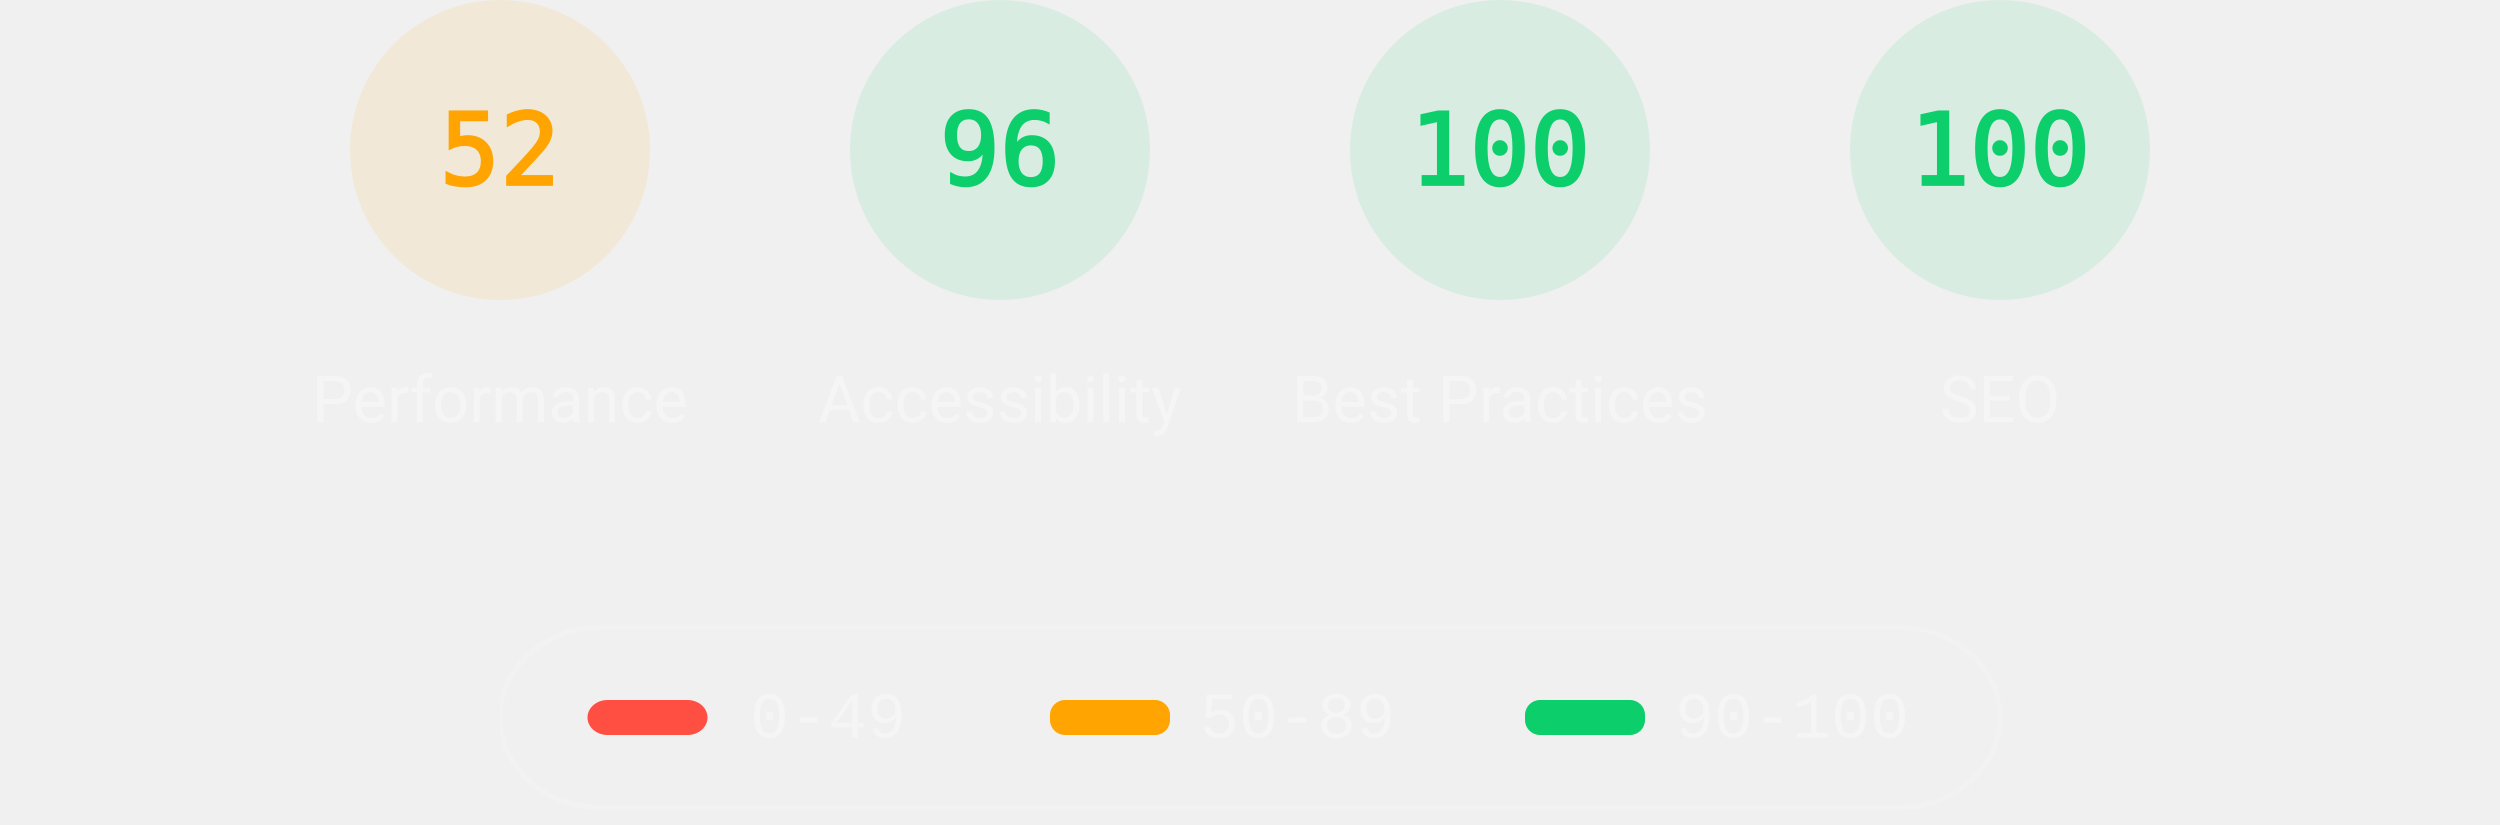
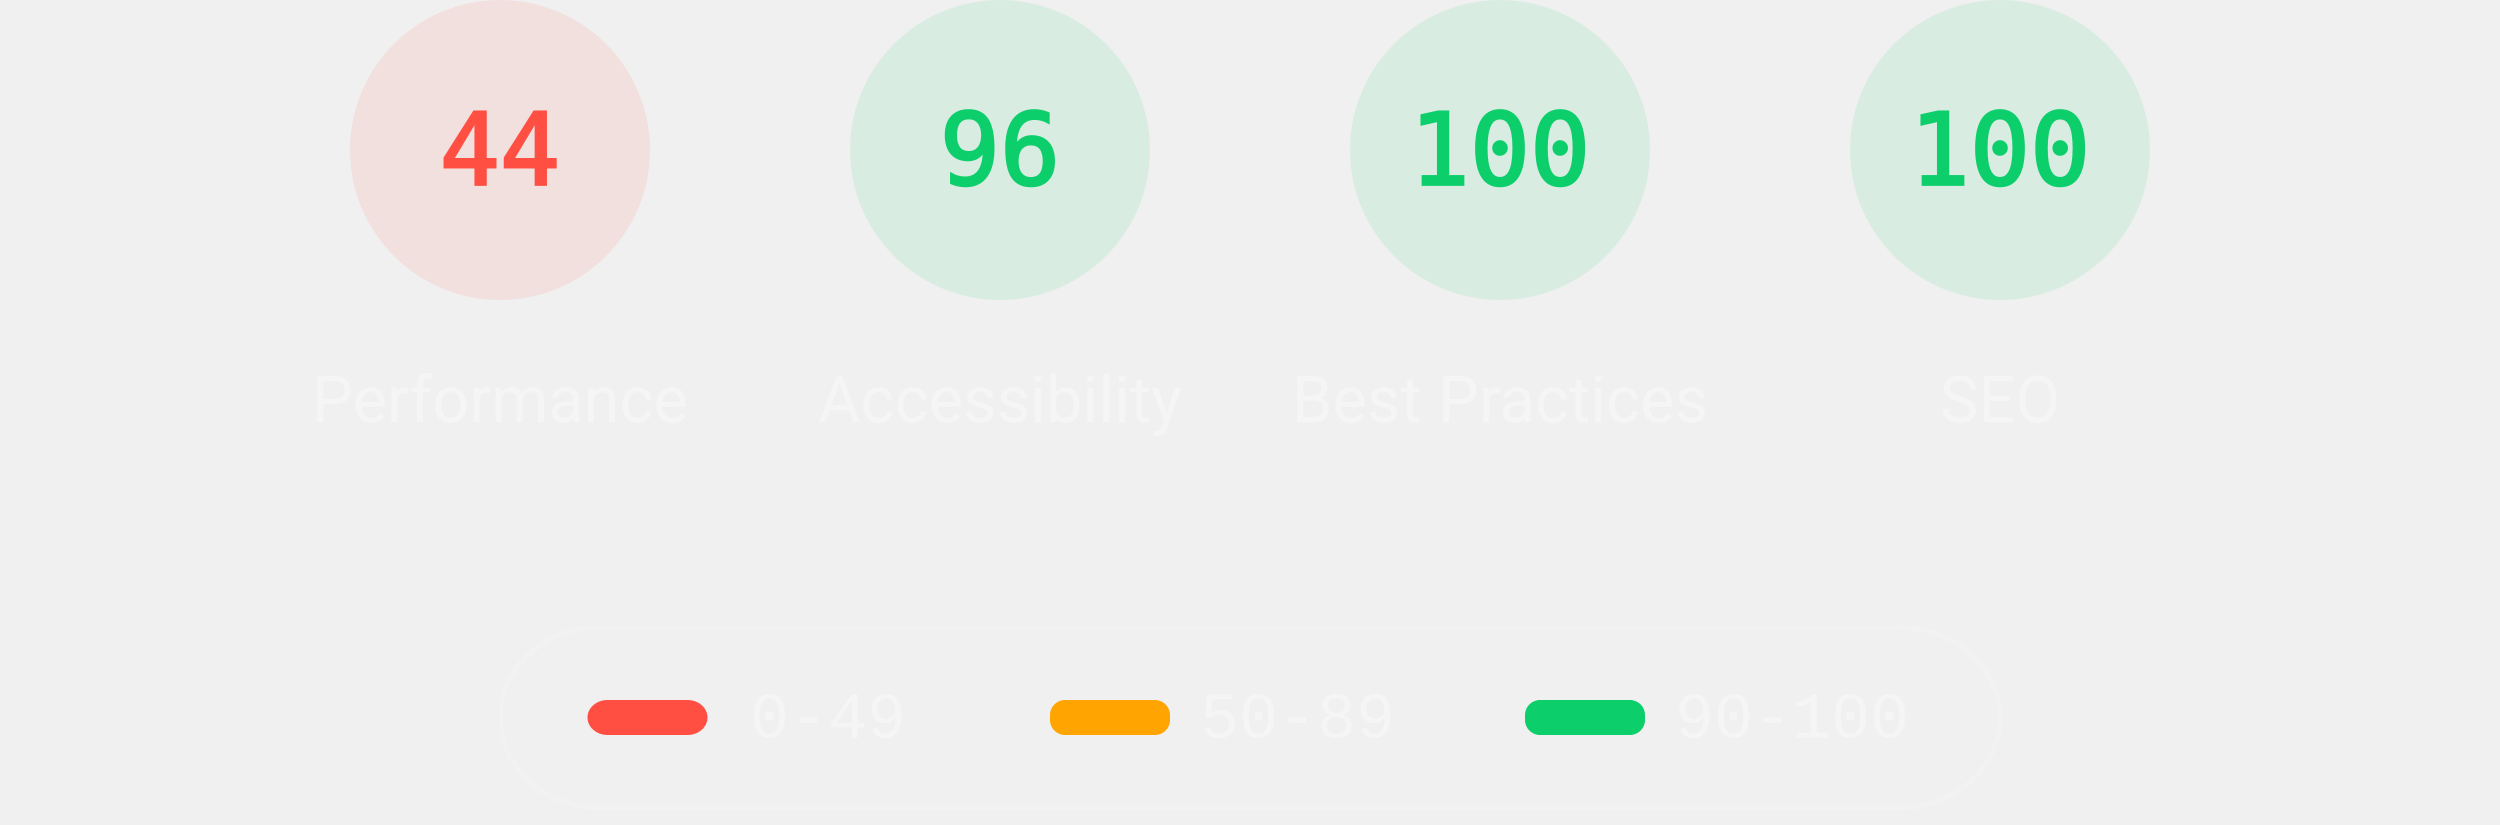
<svg xmlns="http://www.w3.org/2000/svg" class="theme--dark" fill="none" width="1000" height="330">
  <style>
			.gauge-base {
				opacity: 0.1
			}

			.gauge-arc {
				fill: none;
				animation-delay: 250ms;
				stroke-linecap: round;
				transform: rotate(-90deg);
				transform-origin: 100px 60px;
				animation: load-gauge 1s ease forwards
			}

			.guage-text {
				font-size: 40px;
				font-family: monospace;
				text-align: center
			}

			.guage-red {
				color: #ff4e42;
				fill: #ff4e42;
				stroke: #ff4e42
			}
			.guage-orange {
				color: #ffa400;
				fill: #ffa400;
				stroke: #ffa400
			}
			.guage-green {
				color: #0cce6b;
				fill: #0cce6b;
				stroke: #0cce6b
			}
			.theme--agnostic .guage-undefined {
				color: #5c5c5c;
				fill: #5c5c5c;
				stroke: #5c5c5c
			}
			.theme--light .guage-undefined {
				color: #1e1e1e;
				fill: #1e1e1e;
				stroke: #1e1e1e
			}
			.theme--dark .guage-undefined {
				color: #f5f5f5;
				fill: #f5f5f5;
				stroke: #f5f5f5
			}

			.guage-title {
				stroke: none;
				font-size: 26px;
				line-height: 26px;
				font-family: Roboto, Halvetica, Arial, sans-serif
			}
			.metric.guage-title {
				font-family: 'Courier New', Courier, monospace
			}
			.theme--agnostic .guage-title {
				color: #737373;
				fill: #737373
			}
			.theme--light .guage-title {
				color: #212121;
				fill: #212121
			}
			.theme--dark .guage-title {
				color: #f5f5f5;
				fill: #f5f5f5
			}

			@keyframes load-gauge {
				from {
					stroke-dasharray: 0 352.858
				}
			}
			.lh-gauge--pwa__disc {
				fill: #e0e0e0
			}
			.lh-gauge--pwa__logo {
				position: relative;
				fill: #b0b0b0
			}
			.lh-gauge--pwa__invisible {
				display: none
			}
			.lh-gauge--pwa__visible {
				display: inline
			}
			.guage-invisible {
				display: none
			}
			.lh-gauge--pwa__logo--primary-color {
				fill: #304ffe
			}
			.theme--agnostic .lh-gauge--pwa__logo--secondary-color {
				fill: #787878
			}
			.theme--light .lh-gauge--pwa__logo--secondary-color {
				fill: #3d3d3d
			}
			.theme--dark .lh-gauge--pwa__logo--secondary-color {
				fill: #d8b6b6
			}
			.theme--light #svg_2 {
				stroke: #00000022
			}
			.theme--agnostic #svg_2 {
				stroke: #616161
			}
			.theme--light #svg_2 {
				stroke: #00000022
			}
			.theme--dark #svg_2 {
				stroke: #f5f5f566
			}
		</style>
-   <svg class="guage-div guage-perf guage-orange" viewBox="0 0 200 200" width="200" height="200" x="100" y="0">
-     <circle class="gauge-base" r="56" cx="100" cy="60" stroke-width="8" />
-     <circle class="gauge-arc guage-arc-1" r="56" cx="100" cy="60" stroke-width="8" style="stroke-dasharray: 182.966, 351.858;" />
-     <text class="guage-text" x="100px" y="60px" alignment-baseline="central" dominant-baseline="central" text-anchor="middle">52</text>
+   <svg class="guage-div guage-perf guage-red" viewBox="0 0 200 200" width="200" height="200" x="100" y="0">
+     <circle class="gauge-base" r="56" cx="100" cy="60" stroke-width="8" />
+     <circle class="gauge-arc guage-arc-1" r="56" cx="100" cy="60" stroke-width="8" style="stroke-dasharray: 154.818, 351.858;" />
+     <text class="guage-text" x="100px" y="60px" alignment-baseline="central" dominant-baseline="central" text-anchor="middle">44</text>
    <text class="guage-title" x="100px" y="160px" alignment-baseline="central" dominant-baseline="central" text-anchor="middle">Performance</text>
  </svg>
  <svg class="guage-div guage-acc guage-green" viewBox="0 0 200 200" width="200" height="200" x="300" y="0">
    <circle class="gauge-base" r="56" cx="100" cy="60" stroke-width="8" />
    <circle class="gauge-arc guage-arc-2" r="56" cx="100" cy="60" stroke-width="8" style="stroke-dasharray: 337.784, 351.858;" />
    <text class="guage-text" x="100px" y="60px" alignment-baseline="central" dominant-baseline="central" text-anchor="middle">96</text>
    <text class="guage-title" x="100px" y="160px" alignment-baseline="central" dominant-baseline="central" text-anchor="middle">Accessibility</text>
  </svg>
  <svg class="guage-div guage-best guage-green" viewBox="0 0 200 200" width="200" height="200" x="500" y="0">
    <circle class="gauge-base" r="56" cx="100" cy="60" stroke-width="8" />
    <circle class="gauge-arc guage-arc-3" r="56" cx="100" cy="60" stroke-width="8" style="stroke-dasharray: 351.858, 351.858;" />
    <text class="guage-text" x="100px" y="60px" alignment-baseline="central" dominant-baseline="central" text-anchor="middle">100</text>
    <text class="guage-title" x="100px" y="160px" alignment-baseline="central" dominant-baseline="central" text-anchor="middle">Best Practices</text>
  </svg>
  <svg class="guage-div guage-seo guage-green" viewBox="0 0 200 200" width="200" height="200" x="700" y="0">
    <circle class="gauge-base" r="56" cx="100" cy="60" stroke-width="8" />
    <circle class="gauge-arc guage-arc-4" r="56" cx="100" cy="60" stroke-width="8" style="stroke-dasharray: 351.858, 351.858;" />
    <text class="guage-text" x="100px" y="60px" alignment-baseline="central" dominant-baseline="central" text-anchor="middle">100</text>
    <text class="guage-title" x="100px" y="160px" alignment-baseline="central" dominant-baseline="central" text-anchor="middle">SEO</text>
  </svg>
  <svg class="guage-div guage-pwa guage-invisible" viewBox="0 0 200 200" width="200" height="200" x="900" y="0">
    <svg viewBox="0 0 60 60" width="112" height="112" x="44" y="4">
      <defs>
        <linearGradient id="lh-gauge--pwa__check-circle__gradient-0" x1="50%" y1="0%" x2="50%" y2="100%">
          <stop stop-color="#00C852" offset="0%" />
          <stop stop-color="#009688" offset="100%" />
        </linearGradient>
        <linearGradient id="lh-gauge--pwa__installable__shadow-gradient-0" x1="76.056%" x2="24.111%" y1="82.995%" y2="24.735%">
          <stop stop-color="#A5D6A7" offset="0%" />
          <stop stop-color="#80CBC4" offset="100%" />
        </linearGradient>
        <linearGradient id="lh-gauge--pwa__fast-reliable__shadow-gradient-0" x1="76.056%" y1="82.995%" x2="25.678%" y2="26.493%">
          <stop stop-color="#64B5F6" offset="0%" />
          <stop stop-color="#2979FF" offset="100%" />
        </linearGradient>
        <g id="lh-gauge--pwa__fast-reliable-badge-0">
          <circle fill="#FFFFFF" cx="10" cy="10" r="10" />
          <path fill="#304FFE" d="M10 3.58l5.25 2.34v3.5c0 3.23-2.24 6.26-5.25 7-3.01-.74-5.25-3.77-5.25-7v-3.5L10 3.58zm-.47 10.74l2.76-4.83.03-.07c.04-.08 0-.24-.22-.24h-1.64l.47-3.26h-.47l-2.7 4.77c-.02.01.05-.1-.04.05-.09.16-.1.31.18.31h1.63l-.47 3.27h.47z" />
        </g>
        <g id="lh-gauge--pwa__installable-badge-0">
          <circle fill="#FFFFFF" cx="10" cy="10" r="10" />
          <path fill="#009688" d="M10 4.167A5.835 5.835 0 0 0 4.167 10 5.835 5.835 0 0 0 10 15.833 5.835 5.835 0 0 0 15.833 10 5.835 5.835 0 0 0 10 4.167zm2.917 6.416h-2.334v2.334H9.417v-2.334H7.083V9.417h2.334V7.083h1.166v2.334h2.334v1.166z" />
        </g>
      </defs>
      <g stroke="none" fill-rule="nonzero">
        <circle class="lh-gauge--pwa__disc" cx="30" cy="30" r="30" />
        <g class="lh-gauge--pwa__logo">
          <path d="M35.66 19.39l.7-1.75h2L37.4 15 38.6 12l3.4 9h-2.51l-.58-1.61z" />
          <path d="M33.52 21l3.65-9h-2.42l-2.5 5.82L30.5 12h-1.86l-1.9 5.82-1.35-2.65-1.21 3.72L25.4 21h2.38l1.72-5.2 1.64 5.2z" />
          <path fill-rule="nonzero" d="M20.3 17.91h1.48c.45 0 .85-.05 1.2-.15l.39-1.18 1.07-3.3a2.64 2.64 0 0 0-.28-.37c-.55-.6-1.36-.91-2.42-.91H18v9h2.3V17.9zm1.96-3.84c.22.22.33.5.33.87 0 .36-.1.65-.29.87-.2.23-.59.35-1.15.35h-.86v-2.41h.87c.52 0 .89.1 1.1.32z" />
        </g>
        <rect class="lh-gauge--pwa__component lh-gauge--pwa__na-line lh-gauge--pwa__invisible" fill="#FFFFFF" x="20" y="32" width="20" height="4" rx="2" />
        <g class="lh-gauge--pwa__component lh-gauge--pwa__fast-reliable-badge lh-gauge--pwa__invisible" transform="translate(20, 29)">
          <path fill="url(#lh-gauge--pwa__fast-reliable__shadow-gradient-0)" d="M33.63 19.49A30 30 0 0 1 16.2 30.36L3 17.14 17.14 3l16.49 16.49z" />
          <use href="#lh-gauge--pwa__fast-reliable-badge-0" />
        </g>
        <g class="lh-gauge--pwa__component lh-gauge--pwa__installable-badge lh-gauge--pwa__invisible" transform="translate(20, 29)">
          <path fill="url(#lh-gauge--pwa__installable__shadow-gradient-0)" d="M33.629 19.487c-4.272 5.453-10.391 9.39-17.415 10.869L3 17.142 17.142 3 33.63 19.487z" />
          <use href="#lh-gauge--pwa__installable-badge-0" />
        </g>
        <g class="lh-gauge--pwa__component lh-gauge--pwa__fast-reliable-installable-badges lh-gauge--pwa__invisible">
          <g transform="translate(8, 29)">
            <path fill="url(#lh-gauge--pwa__fast-reliable__shadow-gradient-0)" d="M16.321 30.463L3 17.143 17.142 3l22.365 22.365A29.864 29.864 0 0 1 22 31c-1.942 0-3.84-.184-5.679-.537z" />
            <use href="#lh-gauge--pwa__fast-reliable-badge-0" />
          </g>
          <g transform="translate(32, 29)">
            <path fill="url(#lh-gauge--pwa__installable__shadow-gradient-0)" d="M25.982 11.84a30.107 30.107 0 0 1-13.08 15.203L3 17.143 17.142 3l8.84 8.84z" />
            <use href="#lh-gauge--pwa__installable-badge-0" />
          </g>
        </g>
        <g class="lh-gauge--pwa__component lh-gauge--pwa__check-circle lh-gauge--pwa__invisible" transform="translate(18, 28)">
          <circle fill="#FFFFFF" cx="12" cy="12" r="12" />
          <path fill="url(#lh-gauge--pwa__check-circle__gradient-0)" d="M12 2a10 10 0 1 0 0 20 10 10 0 0 0 0-20zm-2 15l-5-5 1.41-1.41L10 14.17l7.59-7.59L19 8l-9 9z" />
        </g>
      </g>
    </svg>
    <text class="guage-title" y="160px" alignment-baseline="central" dominant-baseline="central" text-anchor="middle">
      <tspan x="100px" dy="-6px">Progressive</tspan>
      <tspan x="100px" dy="30px">Web App</tspan>
    </text>
  </svg>
  <svg width="604" height="76" x="200" y="250">
    <g>
      <rect fill="none" id="canvas_background" height="80" width="604" y="-1" x="-1" />
      <g display="none" overflow="visible" y="0" x="0" height="100%" width="100%" id="canvasGrid">
        <rect fill="url(#gridpattern)" stroke-width="0" y="0" x="0" height="100%" width="100%" />
      </g>
    </g>
    <g>
      <rect fill-opacity="0" stroke-width="2" rx="40" id="svg_2" height="72" width="600" y="1" x="0" fill="#000000" />
      <rect stroke="#000" rx="8" id="svg_3" height="14" width="48" y="30" x="35" stroke-opacity="null" stroke-width="0" fill="#ff4e42" />
      <rect stroke="#000" rx="6" id="svg_4" height="14" width="48" y="30" x="220" stroke-opacity="null" stroke-width="0" fill="#ffa400" />
      <rect stroke="#000" rx="6" id="svg_5" height="14" width="48" y="30" x="410" stroke-opacity="null" stroke-width="0" fill="#0cce6b" />
      <text class="metric guage-title" xml:space="preserve" text-anchor="start" font-size="26" id="svg_6" y="45" x="100" stroke-opacity="null" stroke-width="0" stroke="#000">0-49</text>
      <text class="metric guage-title" xml:space="preserve" text-anchor="start" font-size="26" id="svg_7" y="45" x="280" stroke-opacity="null" stroke-width="0" stroke="#000">50-89</text>
      <text class="metric guage-title" xml:space="preserve" text-anchor="start" font-size="26" id="svg_8" y="45" x="470" stroke-opacity="null" stroke-width="0" stroke="#000">90-100</text>
    </g>
  </svg>
</svg>
